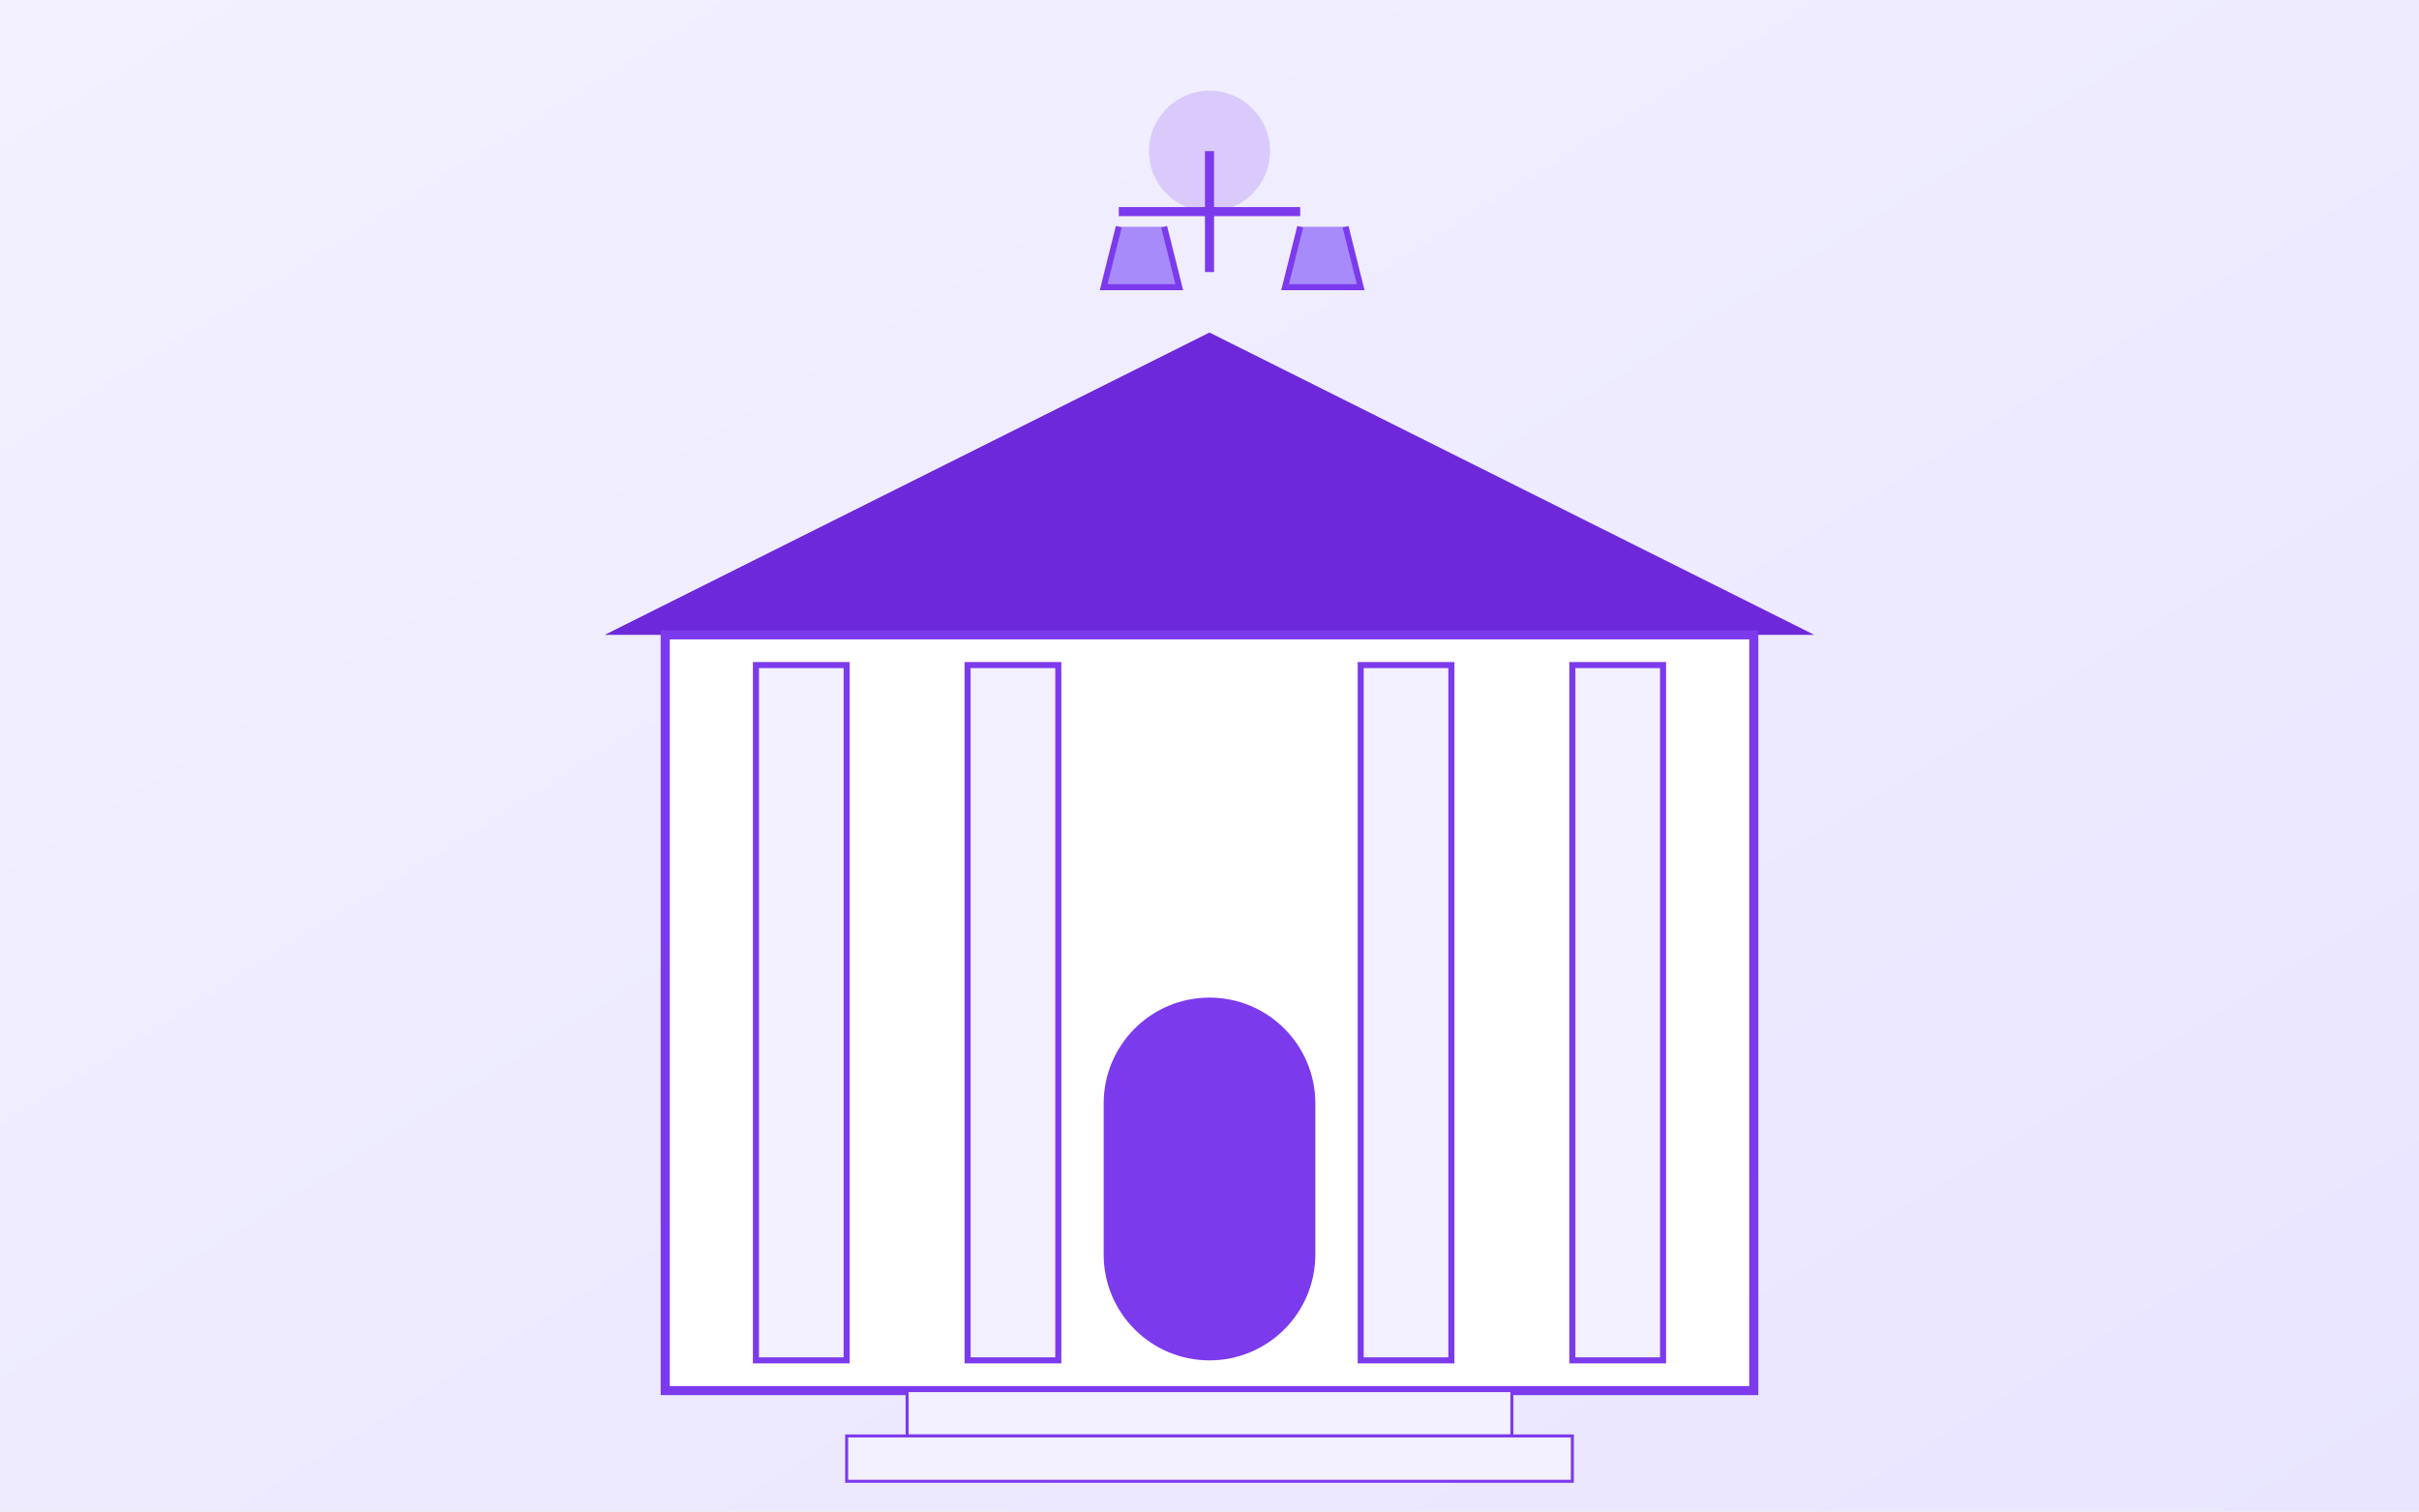
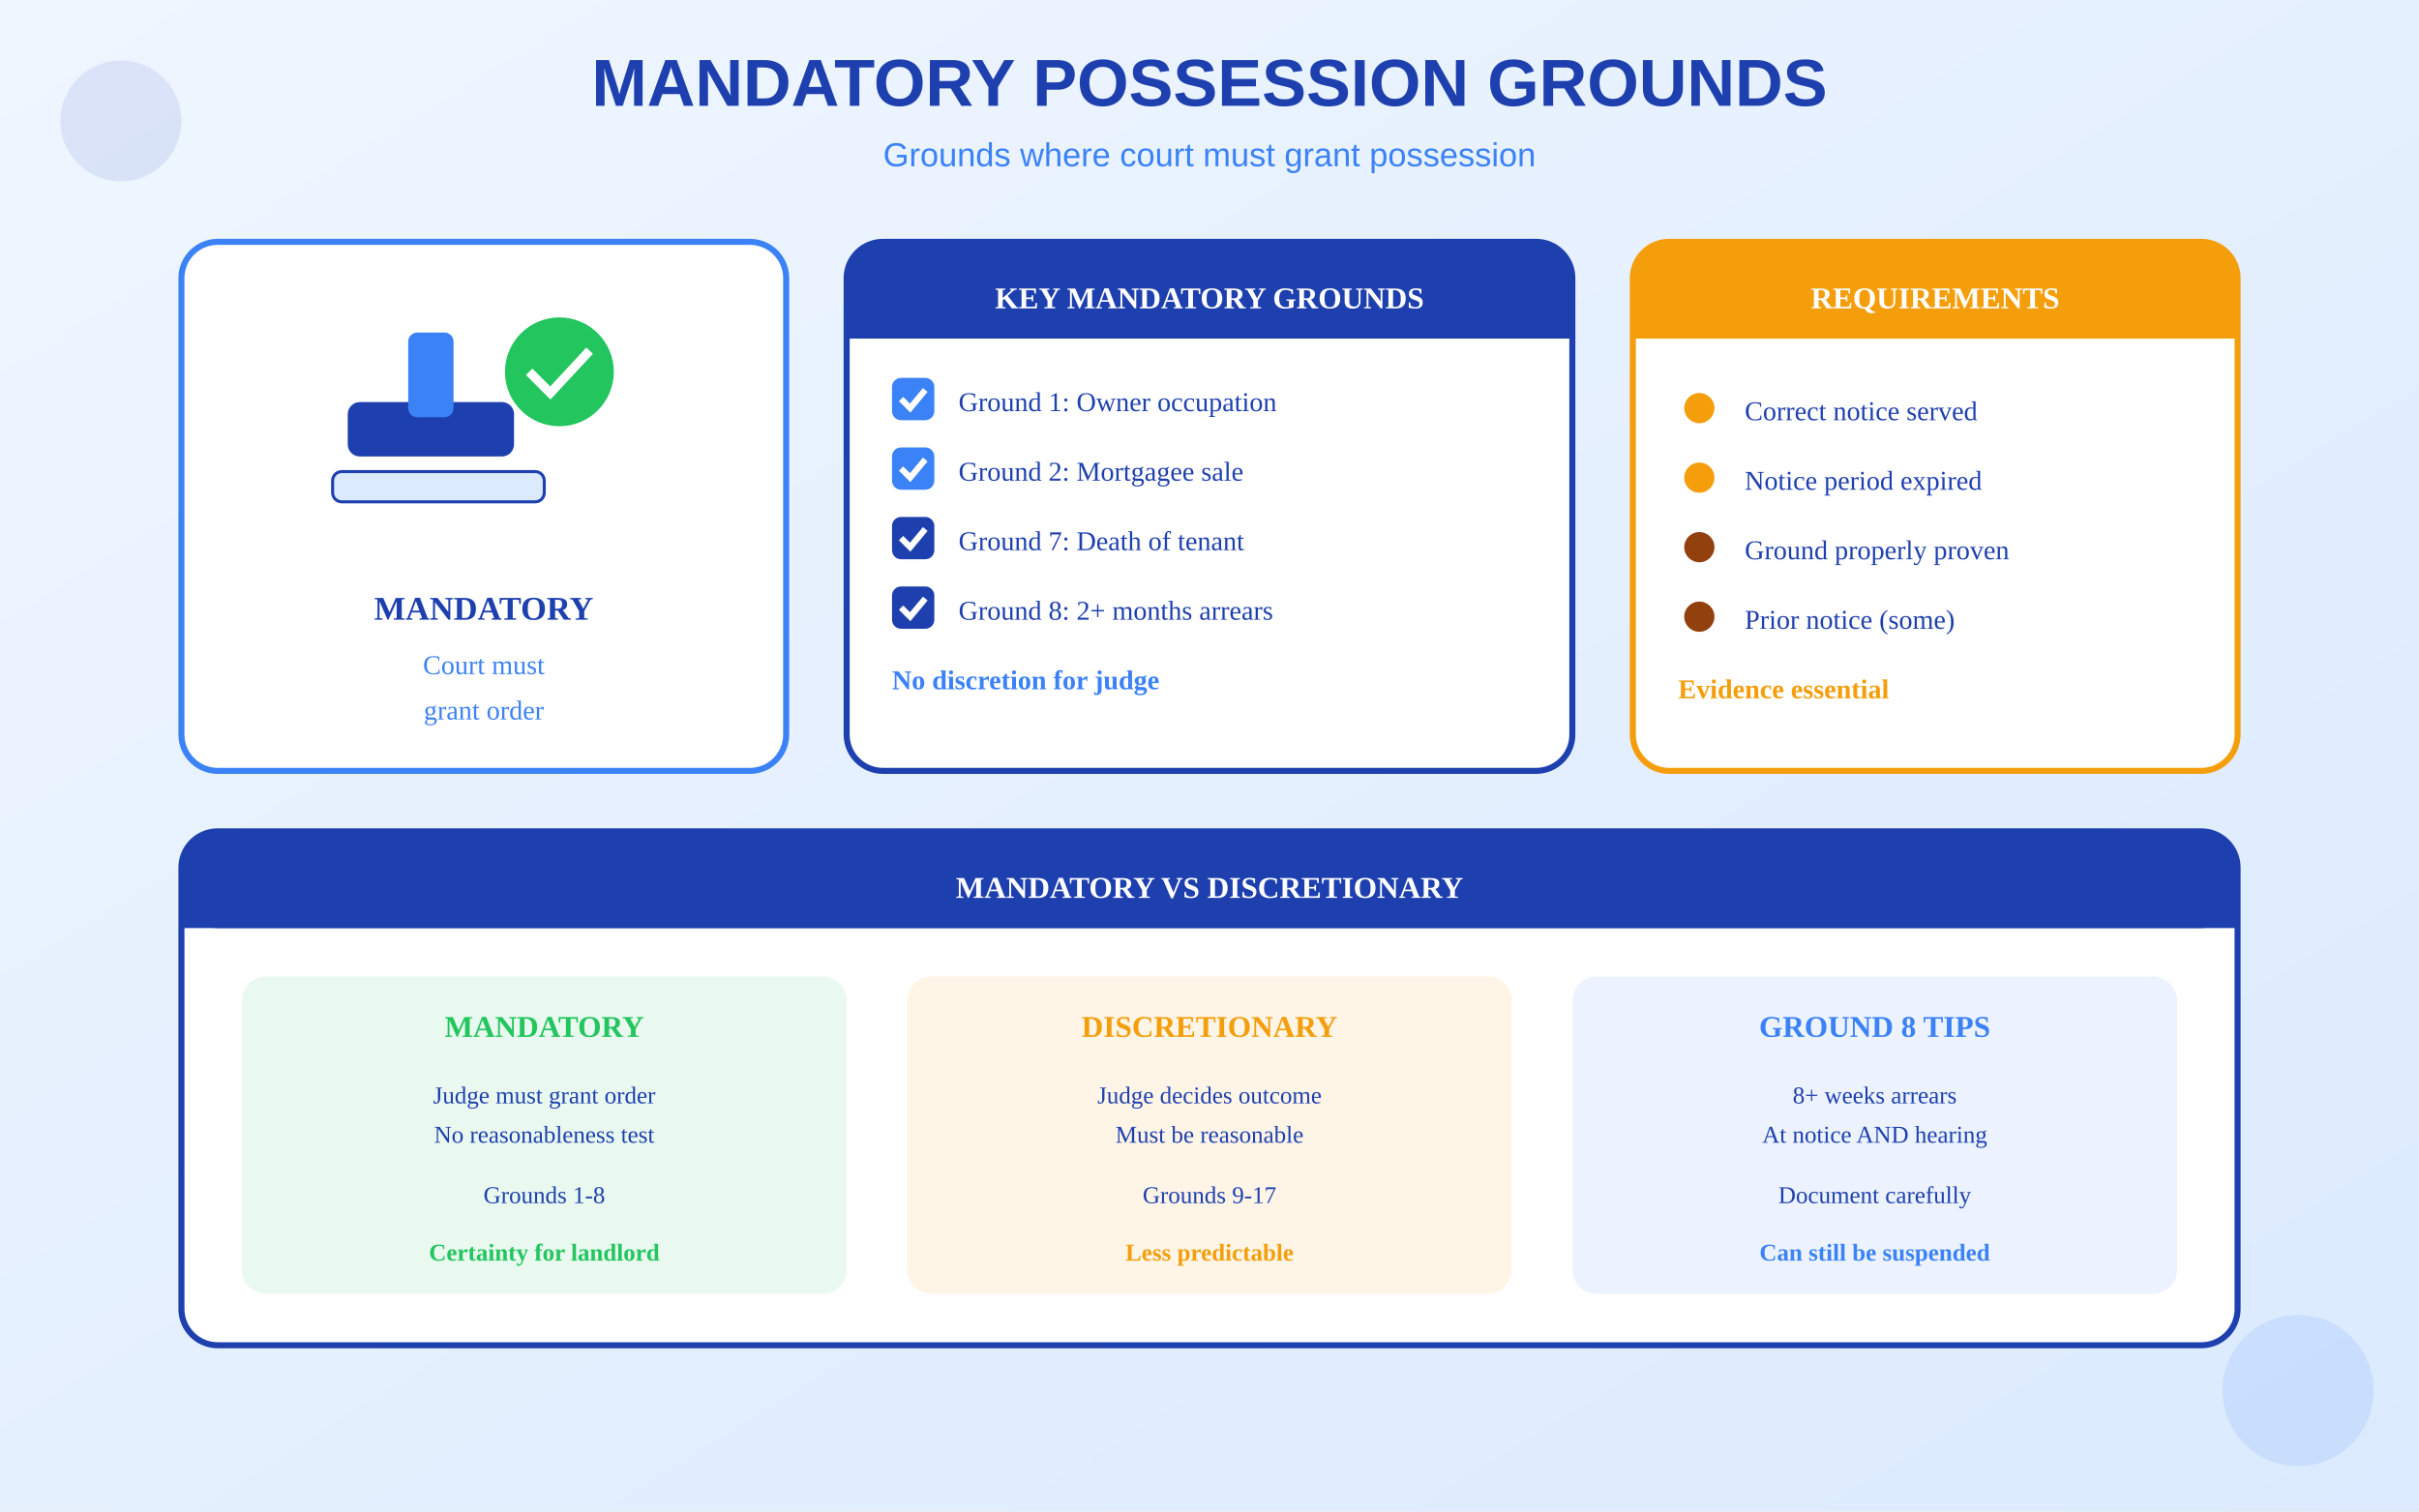
<svg xmlns="http://www.w3.org/2000/svg" viewBox="0 0 800 500">
  <defs>
    <linearGradient id="bgGrad" x1="0%" y1="0%" x2="100%" y2="100%">
-       <stop offset="0%" style="stop-color:#F3F1FF" />
-       <stop offset="100%" style="stop-color:#E9E5FF" />
+       <stop offset="0%" style="stop-color:#EFF6FF" />
+       <stop offset="100%" style="stop-color:#DBEAFE" />
    </linearGradient>
  </defs>
  <rect width="800" height="500" fill="url(#bgGrad)" />
-   <g transform="translate(200, 80)">
-     <path d="M0 130 L200 30 L400 130" fill="#6D28D9" />
-     <rect x="20" y="130" width="360" height="250" fill="white" stroke="#7C3AED" stroke-width="3" />
-     <rect x="50" y="140" width="30" height="230" fill="#F3F1FF" stroke="#7C3AED" stroke-width="2" />
-     <rect x="120" y="140" width="30" height="230" fill="#F3F1FF" stroke="#7C3AED" stroke-width="2" />
-     <rect x="250" y="140" width="30" height="230" fill="#F3F1FF" stroke="#7C3AED" stroke-width="2" />
-     <rect x="320" y="140" width="30" height="230" fill="#F3F1FF" stroke="#7C3AED" stroke-width="2" />
-     <rect x="165" y="250" width="70" height="120" rx="35" fill="#7C3AED" />
-     <rect x="100" y="380" width="200" height="15" fill="#F3F1FF" stroke="#7C3AED" stroke-width="1" />
-     <rect x="80" y="395" width="240" height="15" fill="#F3F1FF" stroke="#7C3AED" stroke-width="1" />
+   <text x="400" y="35" text-anchor="middle" fill="#1E40AF" font-size="22" font-weight="bold" font-family="Arial">MANDATORY POSSESSION GROUNDS</text>
+   <text x="400" y="55" text-anchor="middle" fill="#3B82F6" font-size="11" font-family="Arial">Grounds where court must grant possession</text>
+   <g transform="translate(60, 80)">
+     <rect x="0" y="0" width="200" height="175" rx="12" fill="white" stroke="#3B82F6" stroke-width="2" />
+     <g transform="translate(25, 8)">
+       <rect x="30" y="45" width="55" height="18" rx="4" fill="#1E40AF" />
+       <rect x="50" y="22" width="15" height="28" rx="3" fill="#3B82F6" />
+       <rect x="25" y="68" width="70" height="10" rx="3" fill="#DBEAFE" stroke="#1E40AF" stroke-width="1" />
+       <circle cx="100" cy="35" r="18" fill="#22C55E" />
+       <path d="M90 35 L97 42 L110 28" stroke="white" stroke-width="3" fill="none" />
+     </g>
+     <text x="100" y="125" text-anchor="middle" fill="#1E40AF" font-size="11" font-weight="bold">MANDATORY</text>
+     <text x="100" y="143" text-anchor="middle" fill="#3B82F6" font-size="9">Court must</text>
+     <text x="100" y="158" text-anchor="middle" fill="#3B82F6" font-size="9">grant order</text>
  </g>
-   <g transform="translate(350, 25)">
-     <circle cx="50" cy="25" r="20" fill="#7C3AED" opacity="0.2" />
-     <line x1="50" y1="25" x2="50" y2="65" stroke="#7C3AED" stroke-width="3" />
-     <line x1="20" y1="45" x2="80" y2="45" stroke="#7C3AED" stroke-width="3" />
-     <path d="M20 50 L15 70 L40 70 L35 50" fill="#A78BFA" stroke="#7C3AED" stroke-width="2" />
-     <path d="M80 50 L75 70 L100 70 L95 50" fill="#A78BFA" stroke="#7C3AED" stroke-width="2" />
+   <g transform="translate(280, 80)">
+     <rect x="0" y="0" width="240" height="175" rx="12" fill="white" stroke="#1E40AF" stroke-width="2" />
+     <rect x="0" y="0" width="240" height="32" rx="12" fill="#1E40AF" />
+     <rect x="0" y="20" width="240" height="12" fill="#1E40AF" />
+     <text x="120" y="22" text-anchor="middle" fill="white" font-size="10" font-weight="bold">KEY MANDATORY GROUNDS</text>
+     <g transform="translate(15, 45)">
+       <rect x="0" y="0" width="14" height="14" rx="3" fill="#3B82F6" />
+       <path d="M3 7 L6 10 L11 4" stroke="white" stroke-width="2" fill="none" />
+       <text x="22" y="11" fill="#1E40AF" font-size="9">Ground 1: Owner occupation</text>
+     </g>
+     <g transform="translate(15, 68)">
+       <rect x="0" y="0" width="14" height="14" rx="3" fill="#3B82F6" />
+       <path d="M3 7 L6 10 L11 4" stroke="white" stroke-width="2" fill="none" />
+       <text x="22" y="11" fill="#1E40AF" font-size="9">Ground 2: Mortgagee sale</text>
+     </g>
+     <g transform="translate(15, 91)">
+       <rect x="0" y="0" width="14" height="14" rx="3" fill="#1E40AF" />
+       <path d="M3 7 L6 10 L11 4" stroke="white" stroke-width="2" fill="none" />
+       <text x="22" y="11" fill="#1E40AF" font-size="9">Ground 7: Death of tenant</text>
+     </g>
+     <g transform="translate(15, 114)">
+       <rect x="0" y="0" width="14" height="14" rx="3" fill="#1E40AF" />
+       <path d="M3 7 L6 10 L11 4" stroke="white" stroke-width="2" fill="none" />
+       <text x="22" y="11" fill="#1E40AF" font-size="9">Ground 8: 2+ months arrears</text>
+     </g>
+     <g transform="translate(15, 137)">
+       <text x="0" y="11" fill="#3B82F6" font-size="9" font-weight="bold">No discretion for judge</text>
+     </g>
  </g>
+   <g transform="translate(540, 80)">
+     <rect x="0" y="0" width="200" height="175" rx="12" fill="white" stroke="#F59E0B" stroke-width="2" />
+     <rect x="0" y="0" width="200" height="32" rx="12" fill="#F59E0B" />
+     <rect x="0" y="20" width="200" height="12" fill="#F59E0B" />
+     <text x="100" y="22" text-anchor="middle" fill="white" font-size="10" font-weight="bold">REQUIREMENTS</text>
+     <g transform="translate(15, 48)">
+       <circle cx="7" cy="7" r="5" fill="#F59E0B" />
+       <text x="22" y="11" fill="#1E40AF" font-size="9">Correct notice served</text>
+     </g>
+     <g transform="translate(15, 71)">
+       <circle cx="7" cy="7" r="5" fill="#F59E0B" />
+       <text x="22" y="11" fill="#1E40AF" font-size="9">Notice period expired</text>
+     </g>
+     <g transform="translate(15, 94)">
+       <circle cx="7" cy="7" r="5" fill="#92400E" />
+       <text x="22" y="11" fill="#1E40AF" font-size="9">Ground properly proven</text>
+     </g>
+     <g transform="translate(15, 117)">
+       <circle cx="7" cy="7" r="5" fill="#92400E" />
+       <text x="22" y="11" fill="#1E40AF" font-size="9">Prior notice (some)</text>
+     </g>
+     <g transform="translate(15, 140)">
+       <text x="0" y="11" fill="#F59E0B" font-size="9" font-weight="bold">Evidence essential</text>
+     </g>
+   </g>
+   <g transform="translate(60, 275)">
+     <rect x="0" y="0" width="680" height="170" rx="12" fill="white" stroke="#1E40AF" stroke-width="2" />
+     <rect x="0" y="0" width="680" height="32" rx="12" fill="#1E40AF" />
+     <rect x="0" y="20" width="680" height="12" fill="#1E40AF" />
+     <text x="340" y="22" text-anchor="middle" fill="white" font-size="10" font-weight="bold">MANDATORY VS DISCRETIONARY</text>
+     <g transform="translate(20, 48)">
+       <rect x="0" y="0" width="200" height="105" rx="8" fill="#22C55E" opacity="0.1" />
+       <text x="100" y="20" text-anchor="middle" fill="#22C55E" font-size="10" font-weight="bold">MANDATORY</text>
+       <text x="100" y="42" text-anchor="middle" fill="#1E40AF" font-size="8">Judge must grant order</text>
+       <text x="100" y="55" text-anchor="middle" fill="#1E40AF" font-size="8">No reasonableness test</text>
+       <text x="100" y="75" text-anchor="middle" fill="#1E40AF" font-size="8">Grounds 1-8</text>
+       <text x="100" y="94" text-anchor="middle" fill="#22C55E" font-size="8" font-weight="bold">Certainty for landlord</text>
+     </g>
+     <g transform="translate(240, 48)">
+       <rect x="0" y="0" width="200" height="105" rx="8" fill="#F59E0B" opacity="0.1" />
+       <text x="100" y="20" text-anchor="middle" fill="#F59E0B" font-size="10" font-weight="bold">DISCRETIONARY</text>
+       <text x="100" y="42" text-anchor="middle" fill="#1E40AF" font-size="8">Judge decides outcome</text>
+       <text x="100" y="55" text-anchor="middle" fill="#1E40AF" font-size="8">Must be reasonable</text>
+       <text x="100" y="75" text-anchor="middle" fill="#1E40AF" font-size="8">Grounds 9-17</text>
+       <text x="100" y="94" text-anchor="middle" fill="#F59E0B" font-size="8" font-weight="bold">Less predictable</text>
+     </g>
+     <g transform="translate(460, 48)">
+       <rect x="0" y="0" width="200" height="105" rx="8" fill="#3B82F6" opacity="0.1" />
+       <text x="100" y="20" text-anchor="middle" fill="#3B82F6" font-size="10" font-weight="bold">GROUND 8 TIPS</text>
+       <text x="100" y="42" text-anchor="middle" fill="#1E40AF" font-size="8">8+ weeks arrears</text>
+       <text x="100" y="55" text-anchor="middle" fill="#1E40AF" font-size="8">At notice AND hearing</text>
+       <text x="100" y="75" text-anchor="middle" fill="#1E40AF" font-size="8">Document carefully</text>
+       <text x="100" y="94" text-anchor="middle" fill="#3B82F6" font-size="8" font-weight="bold">Can still be suspended</text>
+     </g>
+   </g>
+   <circle cx="40" cy="40" r="20" fill="#1E40AF" opacity="0.1" />
+   <circle cx="760" cy="460" r="25" fill="#3B82F6" opacity="0.12" />
</svg>
